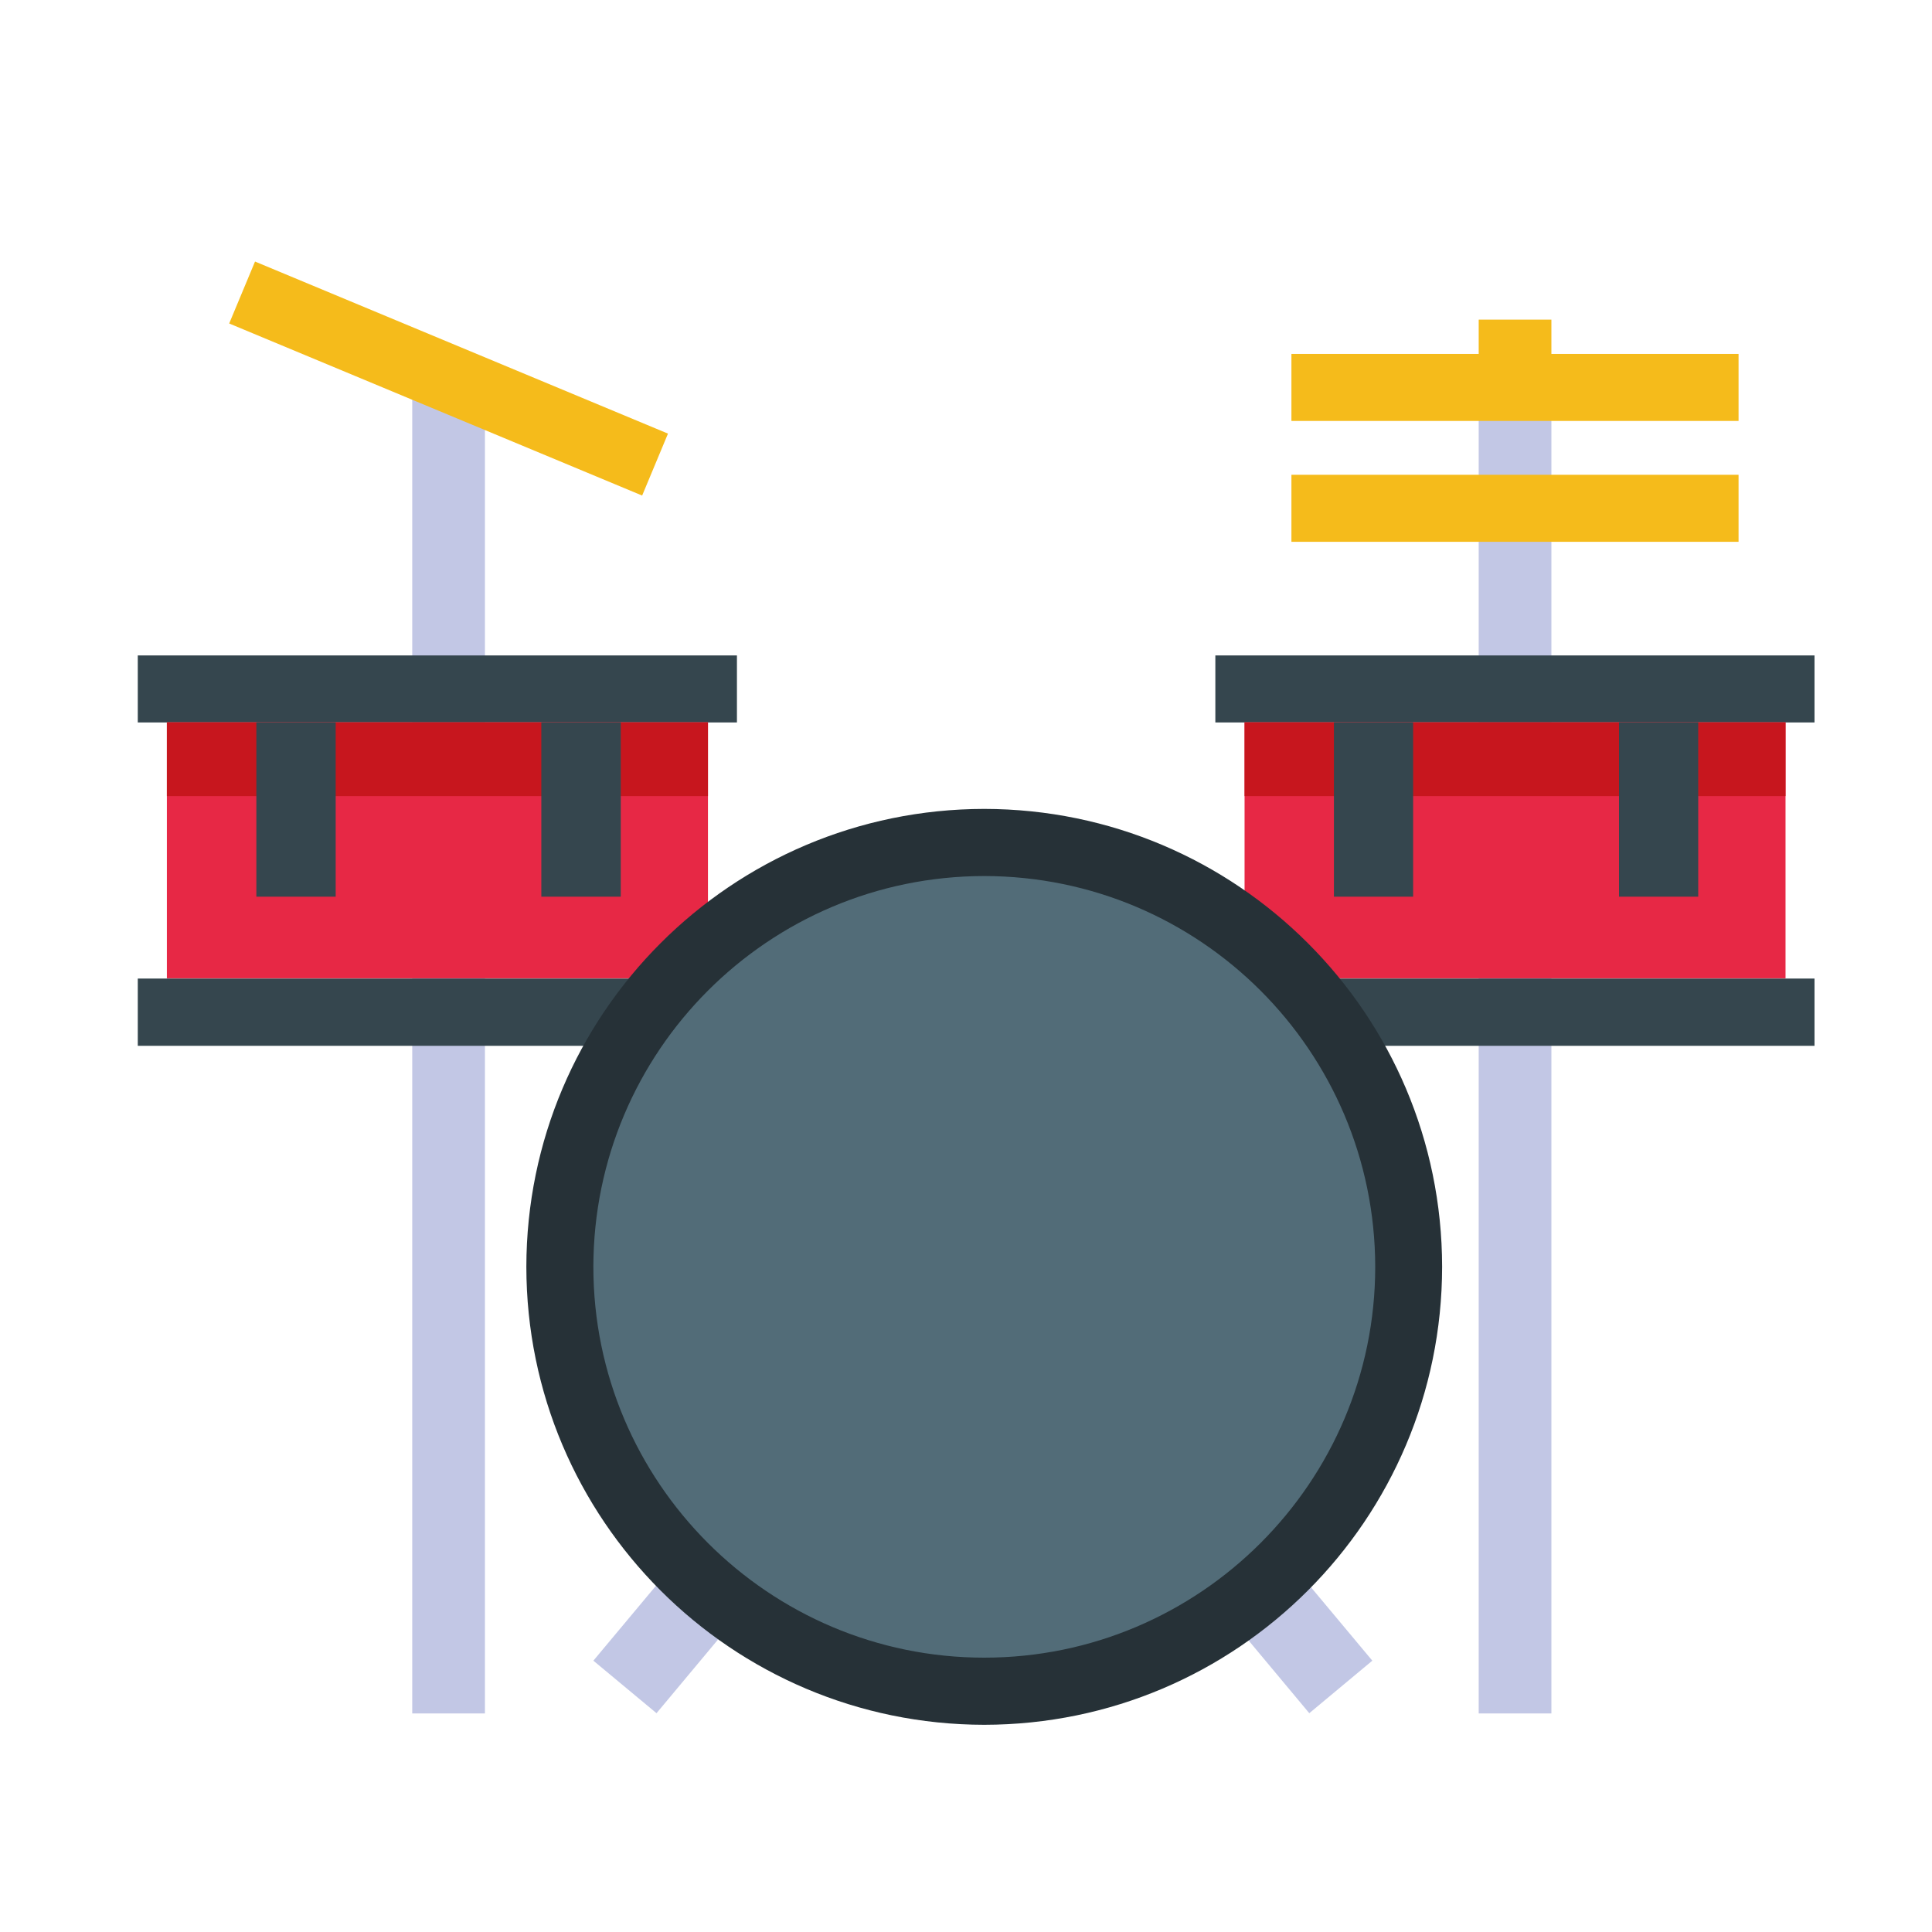
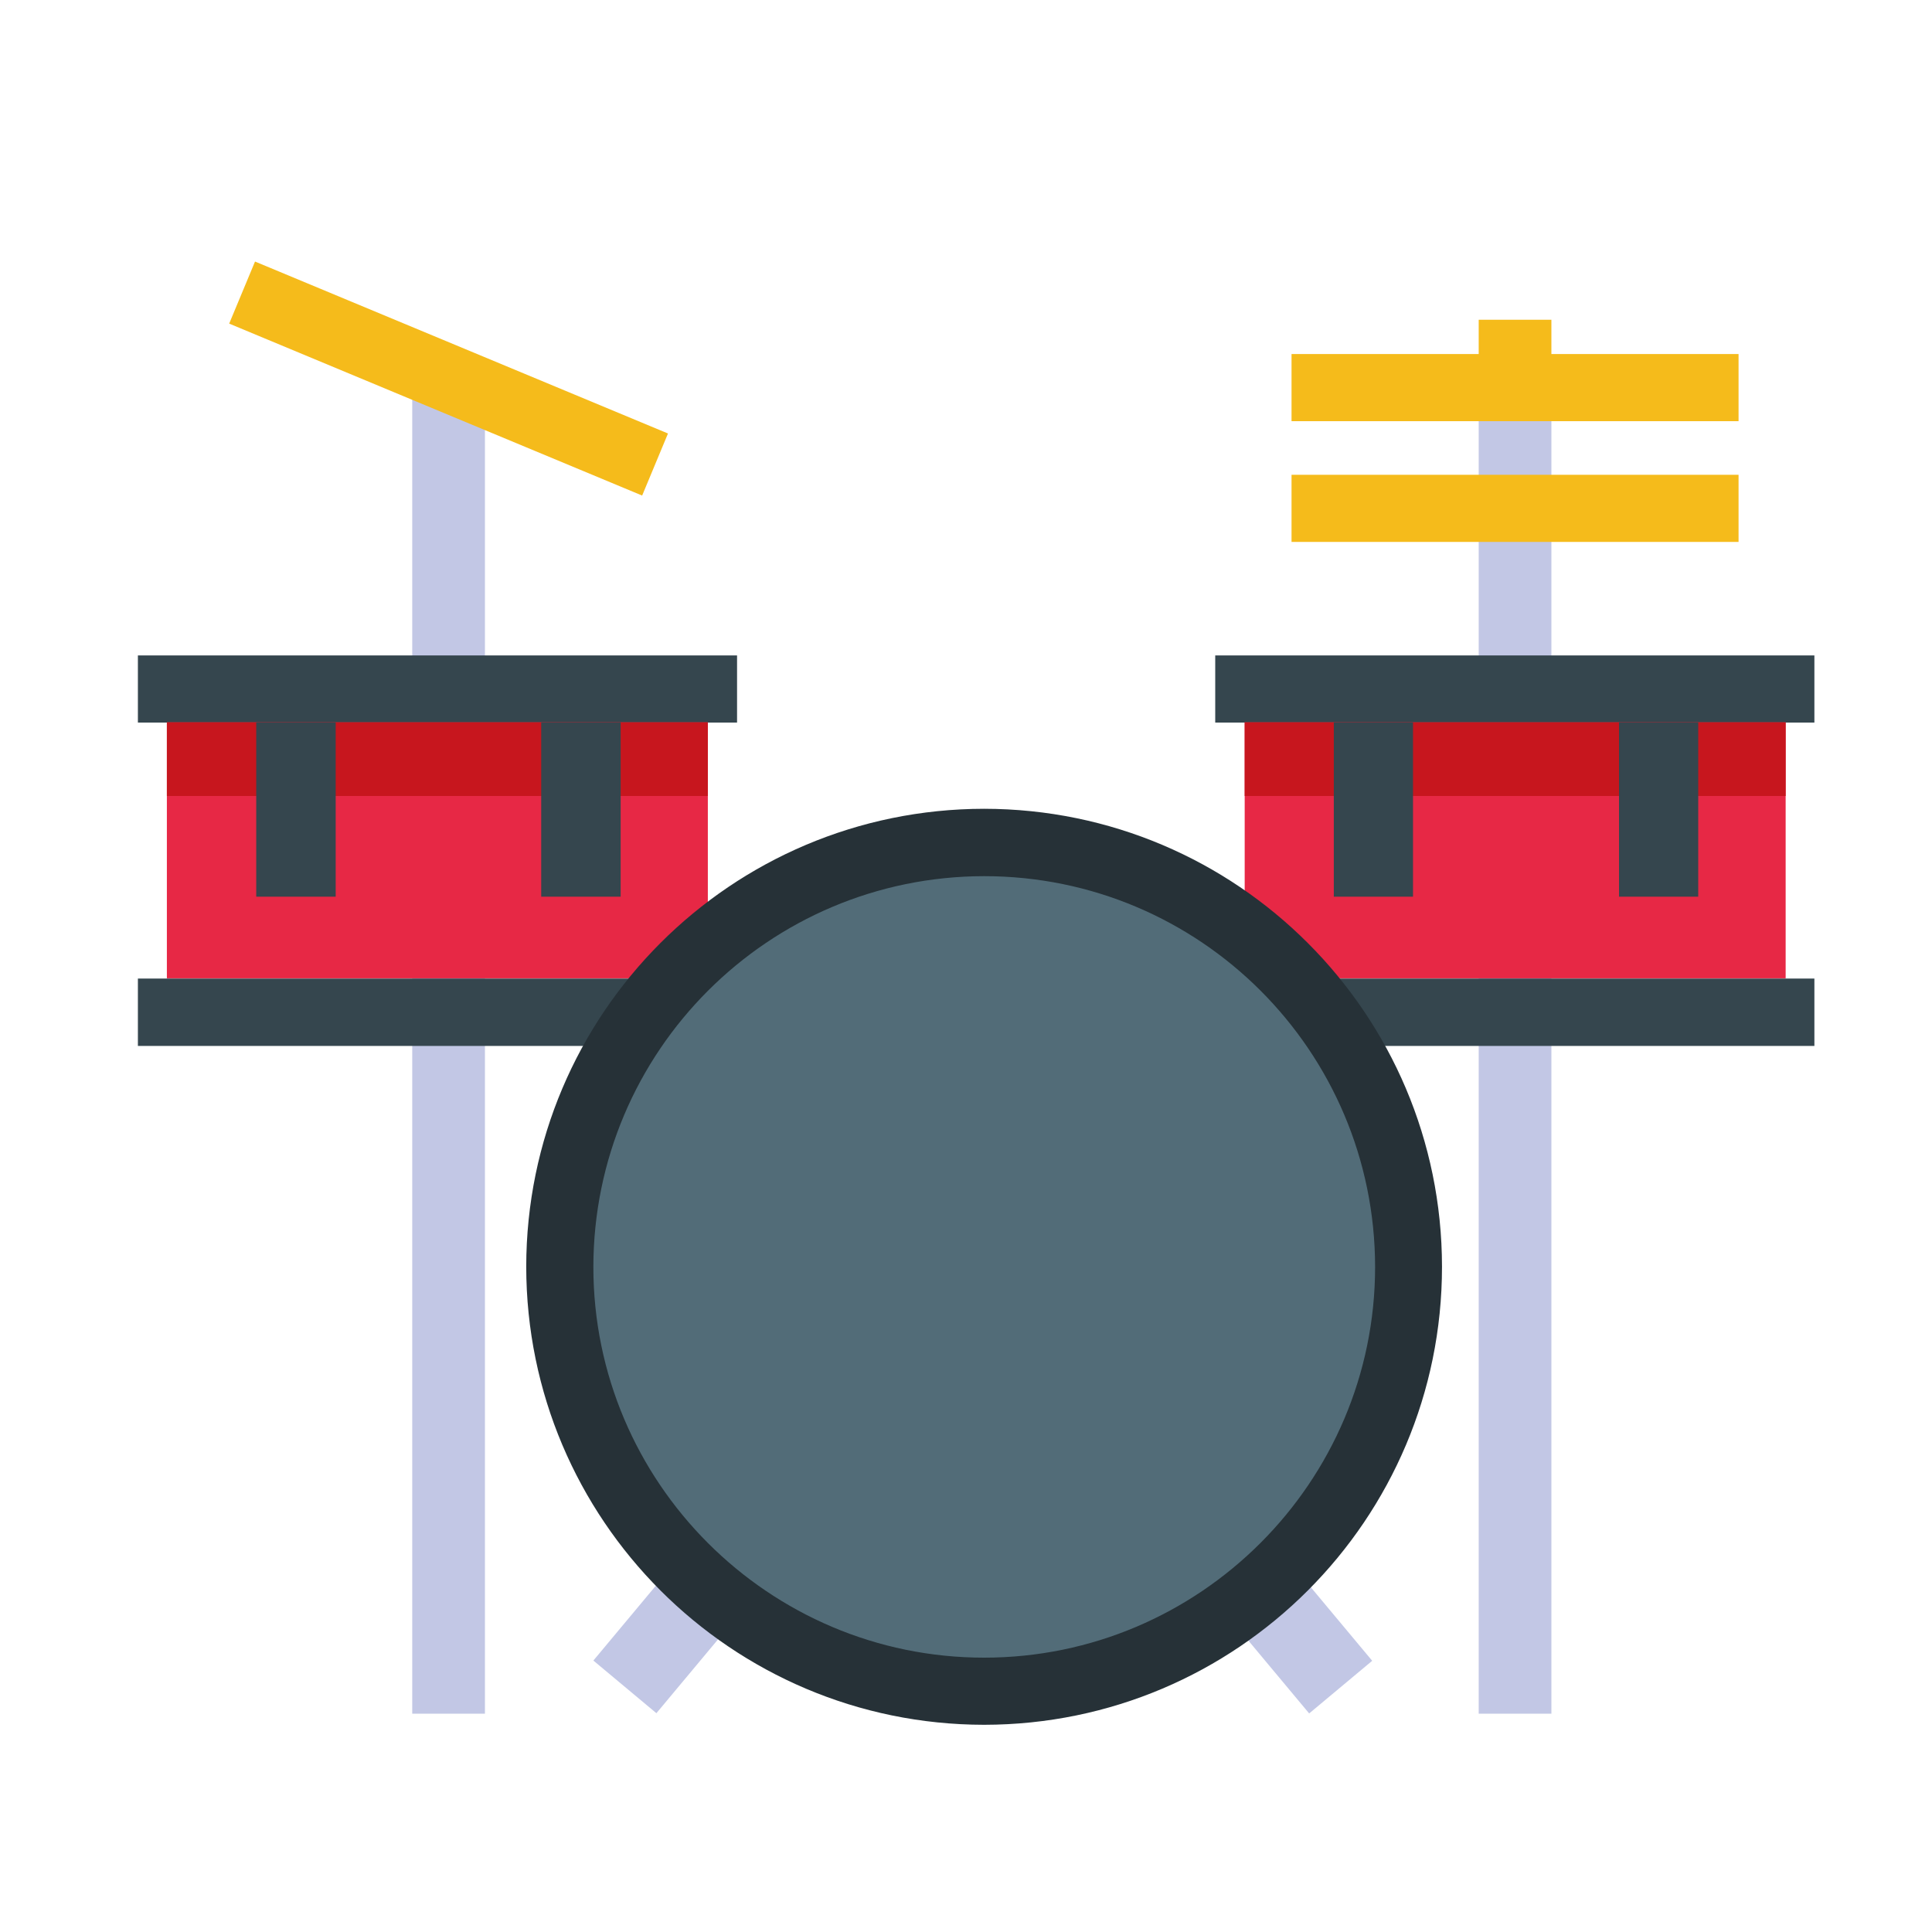
- <svg xmlns="http://www.w3.org/2000/svg" width="800px" height="800px" viewBox="0 0 1024 1024" class="icon" version="1.1">
-   <path d="M783.744 200.64h38.528V908.16h-38.528z" fill="#C2C7E5" />
-   <path d="M822.272 187.584v-18.176h-38.528v18.176h-99.264v35.52h236.992v-35.52zM684.48 251.648h236.992v35.52h-236.992z" fill="#F5BB1B" />
-   <path d="M218.496 200.64h38.528V908.16h-38.528z" fill="#C2C7E5" />
-   <path d="M135.168 138.624l218.88 91.2-13.696 32.832-218.88-91.2z" fill="#F5BB1B" />
-   <path d="M73.024 347.392h317.568v35.52H73.024z" fill="#35464E" />
-   <path d="M88.448 382.848h286.784v135.68H88.448z" fill="#E72845" />
-   <path d="M73.024 518.656h317.568v35.648H73.024z" fill="#35464E" />
-   <path d="M88.448 382.848h286.784v39.104H88.448z" fill="#C7161E" />
-   <path d="M135.872 382.848h42.048v92.416h-42.048zM286.912 382.848h42.112v92.416h-42.112z" fill="#35464E" />
-   <path d="M644.16 347.392h317.568v35.52h-317.568z" fill="#35464E" />
-   <path d="M659.648 382.848h286.72v135.68h-286.72z" fill="#E72845" />
-   <path d="M644.16 518.656h317.568v35.648h-317.568z" fill="#35464E" />
-   <path d="M659.648 382.848h286.72v39.104h-286.72z" fill="#C7161E" />
-   <path d="M707.008 382.848h41.984v92.416h-41.984zM858.112 382.848h41.984v92.416h-41.984z" fill="#35464E" />
-   <path d="M727.36 880.192l-33.408 27.84-52.352-62.72 33.344-27.84zM366.912 817.472l33.408 27.84-52.352 62.72-33.472-27.84z" fill="#C2C7E5" />
-   <path d="M521.664 671.424m-224.96 0a224.96 224.96 0 1 0 449.92 0 224.96 224.96 0 1 0-449.92 0Z" fill="#526C78" />
-   <path d="M521.664 914.176a242.944 242.944 0 0 1-242.688-242.752 242.944 242.944 0 0 1 242.688-242.688 242.944 242.944 0 0 1 242.688 242.688 242.944 242.944 0 0 1-242.688 242.752z m0-449.856a207.36 207.36 0 0 0-207.168 207.104c0 114.24 92.928 207.168 207.168 207.168s207.232-92.928 207.232-207.168a207.424 207.424 0 0 0-207.232-207.104z" fill="#263137" />
+ <svg xmlns="http://www.w3.org/2000/svg" version="1.1" id="Layer_1" x="0px" y="0px" viewBox="0 0 800 800" style="enable-background:new 0 0 800 800;" xml:space="preserve">
+   <style type="text/css">
+ 	.st0{fill:#C2C7E5;}
+ 	.st1{fill:#F5BB1B;}
+ 	.st2{fill:#35464E;}
+ 	.st3{fill:#E72845;}
+ 	.st4{fill:#C7161E;}
+ 	.st5{fill:#526C78;}
+ 	.st6{fill:#263137;}
+ </style>
+   <path class="st0" d="M612.3,156.8h30.1v552.8h-30.1V156.8z" />
+   <path id="crash_x5F_cymbal_x5F_1" class="st1" d="M642.4,146.6v-14.2h-30.1v14.2h-77.5v27.8h185.1v-27.8H642.4z M534.8,196.6h185.1  v27.8H534.8V196.6z" />
+   <path class="st0" d="M170.7,156.8h30.1v552.8h-30.1V156.8z" />
+   <path id="crash_x5F_cymbal_x5F_2" class="st1" d="M105.6,108.3l171,71.2l-10.7,25.7L94.9,134L105.6,108.3z" />
+   <path id="drum_x5F_1" class="st2" d="M57.1,271.4h248.1v27.8H57.1V271.4z" />
+   <path class="st3" d="M69.1,299.1h224v106h-224V299.1z" />
+   <path class="st2" d="M57.1,405.2h248.1v27.9H57.1V405.2z" />
+   <path class="st4" d="M69.1,299.1h224v30.5h-224V299.1z" />
+   <path class="st2" d="M106.1,299.1H139v72.2h-32.9V299.1z M224.1,299.1H257v72.2h-32.9V299.1z" />
+   <path id="drum_x5F_2" class="st2" d="M503.2,271.4h248.1v27.8H503.2V271.4z" />
+   <path class="st3" d="M515.4,299.1h224v106h-224V299.1z" />
+   <path class="st2" d="M503.2,405.2h248.1v27.9H503.2V405.2z" />
+   <path class="st4" d="M515.4,299.1h224v30.5h-224V299.1z" />
+   <path class="st2" d="M552.3,299.1h32.8v72.2h-32.8V299.1z M670.4,299.1h32.8v72.2h-32.8V299.1z" />
+   <path class="st0" d="M568.2,687.7l-26.1,21.8l-40.9-49l26.1-21.8L568.2,687.7z M286.6,638.6l26.1,21.8l-40.9,49l-26.1-21.8  L286.6,638.6z" />
+   <path class="st5" d="M231.8,524.5c0,97.1,78.7,175.8,175.8,175.8s175.8-78.7,175.8-175.8s-78.7-175.8-175.8-175.7  C310.5,348.8,231.8,427.5,231.8,524.5L231.8,524.5z" />
+   <path class="st6" d="M407.5,714.2c-104.7-0.1-189.5-85-189.6-189.7c0.1-104.7,84.9-189.5,189.6-189.6  c104.7,0.1,189.5,84.9,189.6,189.6C597.1,629.2,512.2,714.1,407.5,714.2z M407.5,362.8c-89.3,0.1-161.7,72.5-161.8,161.8  c0,89.2,72.6,161.8,161.8,161.8s161.9-72.6,161.9-161.8C569.3,435.2,496.9,362.8,407.5,362.8L407.5,362.8z" />
</svg>
